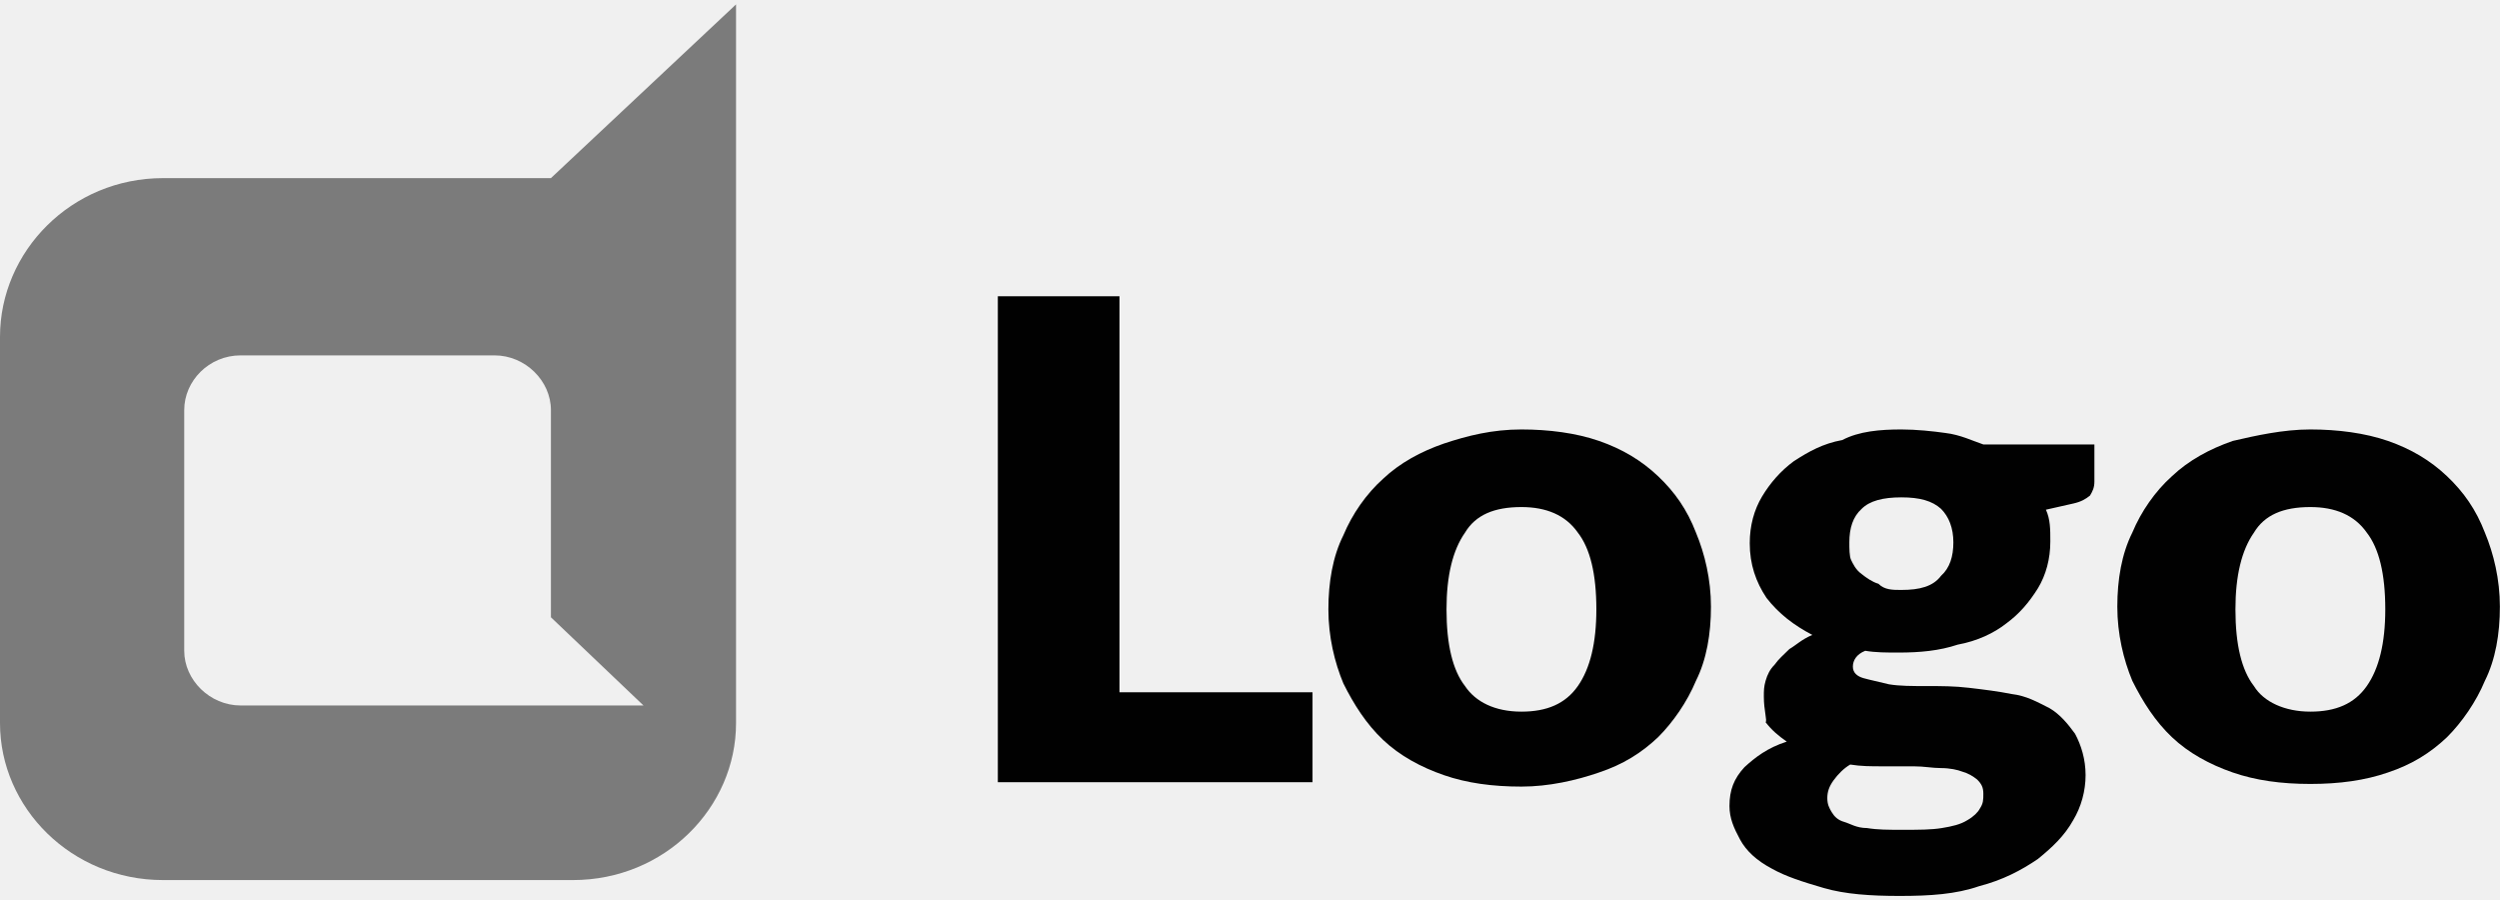
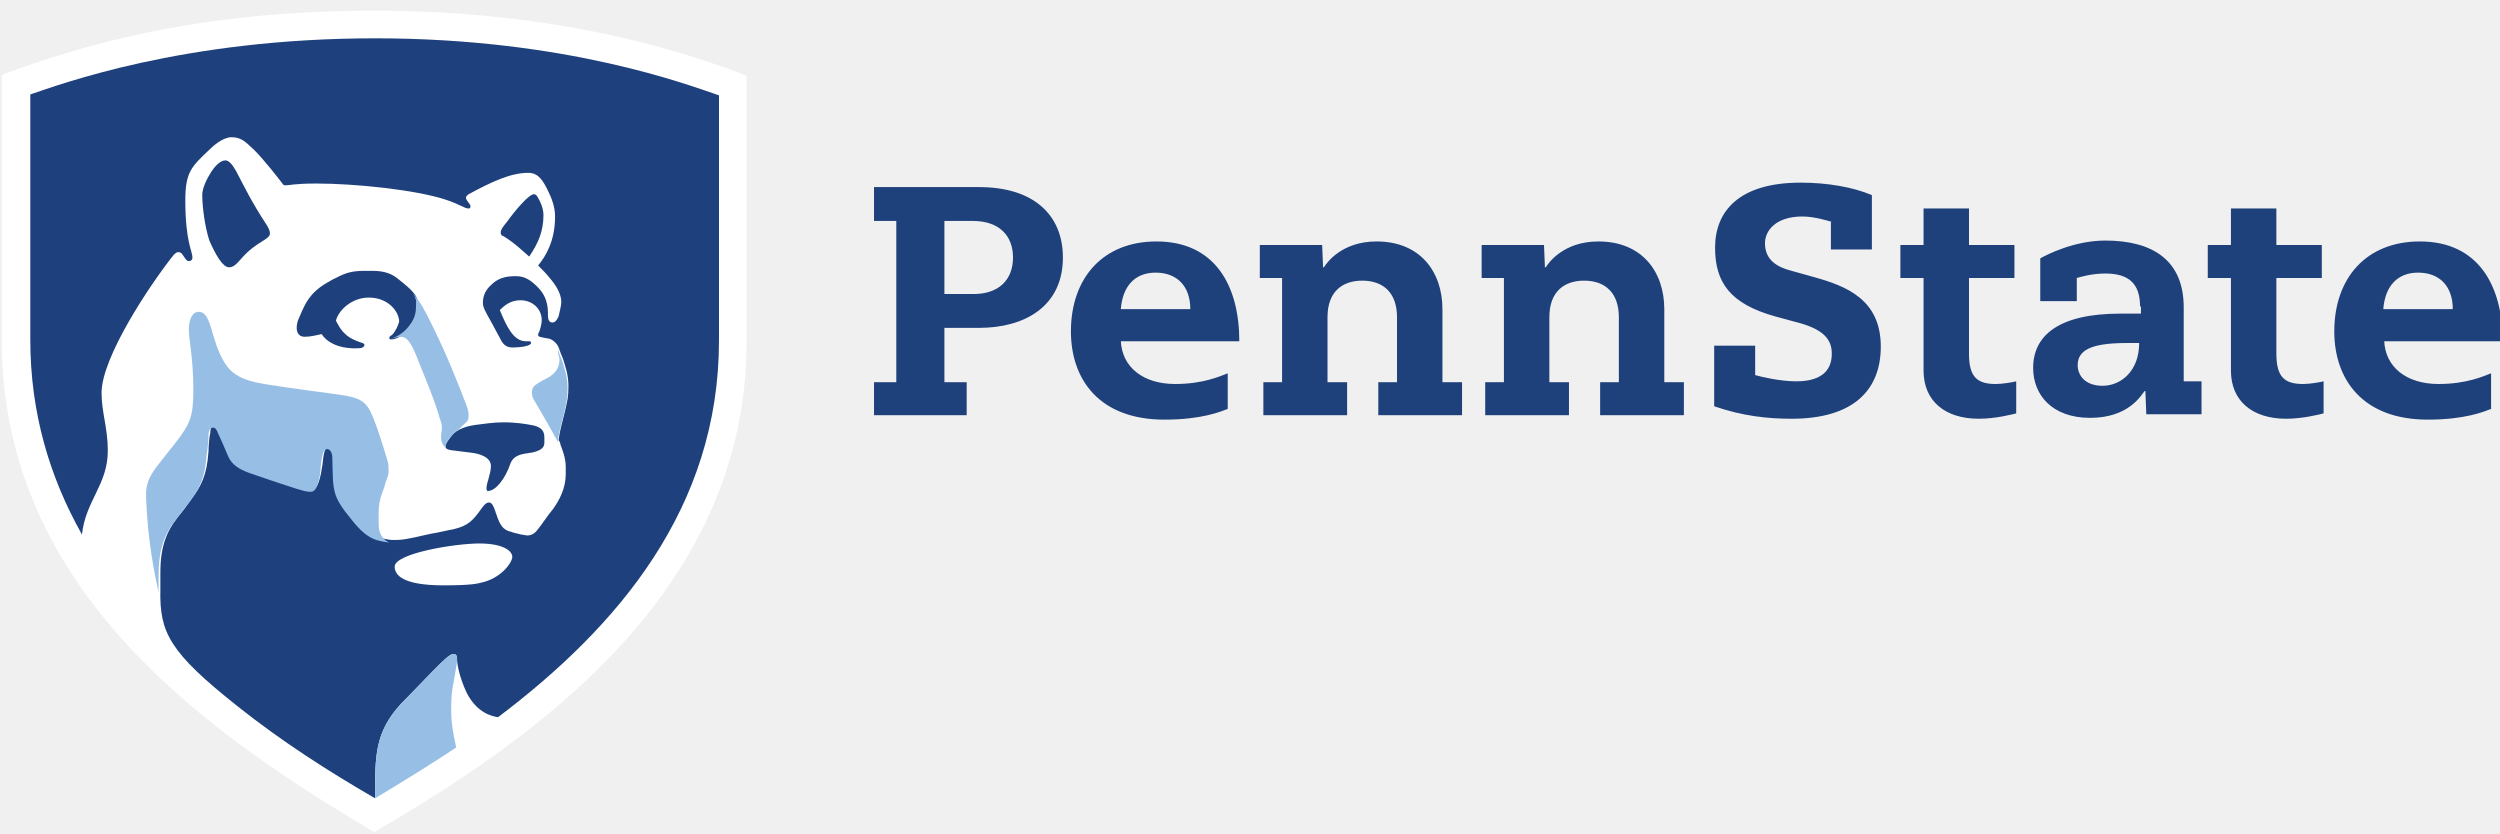
- <svg xmlns="http://www.w3.org/2000/svg" xmlns:xlink="http://www.w3.org/1999/xlink" version="1.1" id="Layer_1" x="0px" y="0px" viewBox="0 0 283.5 102" style="enable-background:new 0 0 283.5 102;" xml:space="preserve">
+ <svg xmlns="http://www.w3.org/2000/svg" version="1.1" id="Layer_1" x="0px" y="0px" viewBox="0 0 280.6 93.5" style="enable-background:new 0 0 280.6 93.5;" xml:space="preserve">
  <style type="text/css">
- 	.st0{clip-path:url(#XMLID_36_);}
- 	.st1{clip-path:url(#XMLID_37_);fill:#010101;}
- 	.st2{clip-path:url(#SVGID_2_);}
- 	.st3{clip-path:url(#XMLID_38_);fill:#010101;}
- 	.st4{clip-path:url(#SVGID_4_);}
- 	.st5{clip-path:url(#XMLID_39_);fill:#010101;}
- 	.st6{clip-path:url(#SVGID_6_);}
- 	.st7{clip-path:url(#XMLID_40_);fill:#010101;}
- 	.st8{clip-path:url(#SVGID_8_);}
- 	.st9{clip-path:url(#XMLID_41_);fill:#7B7B7B;}
+ 	.st0{fill:#FFFFFF;}
+ 	.st1{fill:#1E417D;}
+ 	.st2{fill:#97BEE5;}
+ 	.st3{fill:#1E417C;}
</style>
-   <g id="XMLID_21_">
-     <g>
-       <defs>
-         <polygon id="XMLID_18_" points="127,78.5 148.9,78.5 148.9,88.7 113.2,88.7 113.2,33.6 127,33.6    " />
-       </defs>
-       <clipPath id="XMLID_36_">
-         <use xlink:href="#XMLID_18_" style="overflow:visible;" />
-       </clipPath>
-       <g class="st0">
-         <defs>
-           <rect id="XMLID_19_" x="-1501.1" y="-110" width="2945" height="2666.8" />
-         </defs>
-         <clipPath id="XMLID_37_">
-           <use xlink:href="#XMLID_19_" style="overflow:visible;" />
-         </clipPath>
-         <rect id="XMLID_20_" x="103" y="23.3" class="st1" width="56.1" height="75.6" />
+   <g>
+     <g id="XMLID_47_">
+       <g id="XMLID_67_">
+         <path id="XMLID_107_" class="st0" d="M42,93.4c-18.5-11-41.8-27-41.8-55.2V8.4C8.8,5.2,21.9,1.2,42,1.2c20.3,0,34.3,4.4,41.8,7.3     v29.8C83.8,66.7,59.6,83.1,42,93.4z" />
+       </g>
+       <g id="XMLID_52_">
+         <path id="XMLID_58_" class="st1" d="M54.6,54.8c0-0.6,0.5-1.6,0.5-2.5c0-1-1.3-1.4-2.3-1.5c-2.1-0.3-2.8-0.2-2.8-0.7     c0-0.3,0.3-0.7,0.7-1.2c0.6-0.8,1.9-1.1,2.6-1.2c0.9-0.1,2-0.3,3.2-0.3c1.4,0,2.6,0.2,3.1,0.3c1.3,0.2,1.5,0.8,1.5,1.4     c0,0.1,0,0.4,0,0.6c0,0.6-0.5,0.9-1.4,1.1c-0.2,0-0.5,0.1-0.7,0.1c-0.6,0.1-1.4,0.3-1.7,1.1c-0.6,1.8-1.7,3.1-2.5,3.1     C54.8,55.2,54.6,55.1,54.6,54.8z M56.5,26.5c-0.1,0-0.3-0.1-0.3-0.4c0-0.3,0.2-0.6,0.7-1.2c1-1.4,2.5-3.1,3-3.1     c0.3,0,0.4,0.2,0.7,0.8c0.2,0.4,0.4,1,0.4,1.5c0,1.9-0.6,3.2-1.6,4.7C58.7,28.2,57.8,27.3,56.5,26.5z M25.7,30     c0.5,0,0.8-0.3,1.5-1.1c1.6-1.8,3.1-2,3.1-2.7c0-0.3-0.2-0.7-0.4-1c-1.7-2.6-2.4-4.1-3.4-6c-0.4-0.7-0.8-1.2-1.2-1.2     c-0.6,0-1.2,0.7-1.6,1.3c-0.5,0.8-1,1.8-1,2.6c0,1.3,0.3,3.6,0.8,5.1C24.2,28.6,25,30,25.7,30z M44.8,36.1c0-1.1-1.2-2.7-3.4-2.7     c-1.9,0-3.4,1.4-3.7,2.6c0.5,0.9,0.9,1.8,2.7,2.4c0.2,0.1,0.5,0.1,0.5,0.3c0,0.3-0.3,0.4-1,0.4c-2.1,0-3.3-0.8-3.8-1.6     c-0.5,0.1-1.2,0.3-1.9,0.3c-0.6,0-0.9-0.4-0.9-1c0-0.4,0.1-0.8,0.3-1.2c0.1-0.2,0.2-0.5,0.3-0.7c0.3-0.6,0.8-2,2.7-3.1     c0.2-0.1,0.8-0.5,1.1-0.6c1.1-0.6,1.9-0.8,3.2-0.8c0.1,0,0.8,0,0.9,0c1.5,0,2.3,0.4,3,1c1.4,1.1,2.1,1.8,2.1,2.6     c0,0.9-0.1,1.7-0.8,2.7c-0.7,0.9-1.6,1.4-2.2,1.4c-0.2,0-0.2-0.1-0.2-0.2c0-0.1,0.1-0.2,0.3-0.3C44.4,37.2,44.7,36.5,44.8,36.1z      M54,65.4c-0.4,0.1-1.1,0.3-4.2,0.3c-4.7,0-5.5-1.2-5.5-2.1c0-1.5,6.8-2.6,9.5-2.6c2.6,0,3.7,0.8,3.7,1.5     C57.5,63.1,56.3,64.9,54,65.4z M26.7,79.3c4.9,3.9,10.2,7.3,15.4,10.3l0,0l0,0c0-4.6-0.1-7.4,3-10.7c1.3-1.3,2.6-2.7,3.8-3.9     c0.9-0.9,1.6-1.6,2-1.6c0.3,0,0.4,0.2,0.4,0.6c0,0.4,0.2,1.9,1.1,3.8c1.2,2.3,2.9,2.6,3.5,2.7C69.4,70.3,80.7,57,80.7,38.2     c0-10.4,0-27.5,0-27.5c-3.3-1.1-17-6.4-38.6-6.4S6.7,9.5,3.4,10.6c0,0,0,17.2,0,27.5c0,8.3,2.2,15.5,5.8,21.9     c0.4-3.8,2.9-5.6,2.9-9.4c0-2.6-0.7-4.3-0.7-6.5c0-4,5.4-12.1,8.1-15.5c0.1-0.1,0.3-0.3,0.5-0.3c0.2,0,0.4,0.1,0.5,0.3     c0.3,0.4,0.4,0.7,0.7,0.7c0.3,0,0.4-0.2,0.4-0.4c0-0.7-0.8-1.8-0.8-6.4c0-3.2,0.7-3.8,2.7-5.7c0.4-0.4,1.5-1.4,2.5-1.4     c1.2,0,1.7,0.7,2.5,1.4c1.2,1.2,2.9,3.4,3.2,3.8c0.1,0.1,0.1,0.2,0.3,0.2c0.6,0,1-0.2,3.5-0.2c4.4,0,11.1,0.7,14.5,1.8     c1.8,0.6,2.1,1,2.6,1c0.2,0,0.2-0.1,0.2-0.3c0-0.2-0.5-0.6-0.5-0.9c0-0.2,0.2-0.3,0.3-0.4c2.6-1.4,4.7-2.4,6.7-2.4     c1.2,0,1.7,1,2.2,2c0.4,0.8,0.8,1.8,0.8,2.9c0,2.7-1,4.4-1.9,5.5c0.4,0.4,1,1,1.3,1.4c0.6,0.7,1.3,1.7,1.3,2.7     c0,0.4-0.2,1.1-0.3,1.6c-0.1,0.2-0.3,0.7-0.7,0.7c-0.4,0-0.5-0.4-0.5-0.8c0-0.1,0-0.2,0-0.3c0-0.8-0.2-1.8-0.9-2.6     c-0.8-0.9-1.6-1.5-2.6-1.5c-0.1,0-0.3,0-0.3,0c-1.6,0-2.3,0.7-2.7,1.1c-0.5,0.5-0.8,1.1-0.8,1.9c0,0.5,0.3,1,0.8,1.9     c0.3,0.5,0.9,1.7,1.3,2.4c0.3,0.5,0.7,0.7,1.2,0.7c1.1,0,2.1-0.2,2.1-0.5c0-0.1,0-0.2-0.2-0.2c-0.1,0-0.2,0-0.4,0     c-1.4,0-2.2-1.8-2.9-3.5c0.5-0.5,1.2-1.1,2.3-1.1c1.4,0,2.4,1,2.4,2.2c0,0.6-0.2,1.1-0.3,1.4c-0.1,0.1-0.1,0.2-0.1,0.3     c0,0.2,0.2,0.2,0.6,0.3c0.1,0,0.4,0.1,0.6,0.1c0.4,0.1,0.9,0.5,1.1,1c0.1,0.3,0.4,1.1,0.5,1.3c0.2,0.7,0.6,1.7,0.6,3     c0,1.3-0.1,1.6-0.4,2.9c-0.4,1.6-0.6,2.3-0.7,3.2c0.2,0.3,0.2,0.4,0.2,0.5c0.2,0.5,0.6,1.5,0.6,2.5c0,0.3,0,0.8,0,0.8     c0,1.6-0.7,2.9-1.4,3.9c-0.6,0.7-1.3,1.8-1.8,2.4c-0.3,0.4-0.7,0.6-1.1,0.6c-0.2,0-0.5-0.1-0.7-0.1c-0.3-0.1-0.9-0.2-1.1-0.3     c-1-0.2-1.3-0.9-1.6-1.7c0-0.1-0.2-0.5-0.2-0.6c-0.2-0.6-0.4-1-0.7-1c-0.3,0-0.5,0.2-0.8,0.6c-1,1.4-1.5,2-3.2,2.4     c-0.6,0.1-1.8,0.4-2.5,0.5c-1,0.2-2.8,0.7-3.8,0.7c-0.2,0-0.4,0-0.7,0c-1.4-0.2-2.4-0.3-4.1-2.4c-2.4-2.8-2.1-3.2-2.3-7.1     c0-0.4-0.2-1-0.6-1c-0.4,0-0.6,0.8-0.7,2c-0.2,1.4-0.5,2.8-1.1,2.8c-0.5,0-0.8-0.1-1.5-0.3c-0.9-0.3-3-1-4.2-1.4     c-1.5-0.5-3-0.9-3.6-2.3c-0.3-0.6-0.8-1.8-1.1-2.5c-0.2-0.4-0.3-0.7-0.6-0.7c-0.4,0-0.5,0.5-0.5,0.9c-0.1,0.4-0.2,1.4-0.2,2.1     c-0.2,2.7-0.8,3.8-1.9,5.3c-0.5,0.7-1,1.4-1.6,2.1c-1.2,1.6-1.9,3.2-1.9,6.2c0,0.2,0,1.3,0,1.9C17.9,71,19,73.2,26.7,79.3z" />
+         <path id="XMLID_53_" class="st2" d="M62.6,39.2L62.6,39.2c0.1,0.3,0.4,1.1,0.5,1.3c0.2,0.7,0.6,1.7,0.6,3c0,1.3-0.1,1.6-0.4,2.9     c-0.4,1.6-0.6,2.3-0.7,3.2c-0.1-0.3-2.4-4.3-2.6-4.6c-0.2-0.3-0.3-0.6-0.3-1c0-0.4,0.2-0.7,0.7-1c0.3-0.2,0.7-0.4,0.9-0.5     c1.2-0.6,1.5-1.4,1.5-2.2C62.7,39.9,62.6,39.6,62.6,39.2z M52.4,45.6c0.1,0.3,0.2,0.7,0.2,0.9c0,0.6-0.1,0.8-0.5,1.1     c-0.2,0.2-0.4,0.4-0.6,0.6c-0.3,0.2-0.6,0.4-0.8,0.7c-0.4,0.5-0.7,0.9-0.7,1.2c0,0.1,0,0.2,0.1,0.2c-0.5-0.3-0.6-0.9-0.6-1.3     c0-0.4,0.1-0.6,0.1-1c0-0.3-0.1-0.7-0.2-0.9c-0.6-2.2-1.7-4.7-2.4-6.5c-0.7-1.8-1.2-2.8-2-2.8c-0.4,0-0.8,0.2-1.3,0.2     c0.6,0,1.6-0.6,2.2-1.4c0.8-1,0.8-1.7,0.8-2.7c0-0.4-0.2-0.8-0.5-1.1c1,1,1.6,2.3,2.3,3.7C50.1,39.7,51.4,43,52.4,45.6z      M17.8,66.5c0-0.5,0-1.7,0-1.9c0-3,0.7-4.7,1.9-6.2c0.6-0.8,1.1-1.5,1.6-2.1c1.1-1.5,1.7-2.6,1.9-5.3c0.1-0.6,0.2-1.6,0.2-2.1     c0-0.4,0.1-0.9,0.5-0.9c0.3,0,0.4,0.2,0.6,0.7c0.3,0.6,0.8,1.8,1.1,2.5c0.6,1.4,2.1,1.8,3.6,2.3c1.1,0.4,3.3,1.1,4.2,1.4     c0.7,0.2,1,0.3,1.5,0.3c0.7,0,1-1.4,1.1-2.8c0.1-1.2,0.3-2,0.7-2c0.4,0,0.6,0.5,0.6,1c0.1,3.8-0.1,4.2,2.3,7.1     c1.7,2.1,2.7,2.2,4.1,2.4c-0.5-0.2-1.2-0.8-1.2-2c0-0.2,0-1.2,0-1.4c0-0.7,0.1-1.4,0.4-2.2c0.2-0.4,0.3-1,0.5-1.5     c0.3-0.7,0.2-0.9,0.2-1.4c0-0.5-0.2-1-0.6-2.3c-0.2-0.6-0.5-1.6-0.8-2.4c-0.9-2.4-1.2-3-4.1-3.4c-0.9-0.1-5-0.7-5.8-0.8     c-3.2-0.5-5.8-0.6-7.1-2.8c-1.6-2.6-1.4-5.7-2.9-5.7c-0.7,0-1.1,0.8-1.1,2c0,1.2,0.5,3.2,0.5,6.7c0,3-0.3,3.8-2,6     c-0.5,0.6-1.1,1.4-1.5,1.9c-1.3,1.6-1.9,2.5-1.8,4.4C16.6,61,17.4,64.6,17.8,66.5z M50.7,78c0.1-1.2,0.6-3.2,0.6-4v0     c0-0.4-0.1-0.6-0.4-0.6c-0.4,0-1.1,0.7-2,1.6c-1.2,1.2-2.5,2.6-3.8,3.9c-3.1,3.3-3,6-3,10.7l0,0c3.5-2.1,6.7-4.1,9.1-5.7     C50.8,82,50.5,80.6,50.7,78z" />
      </g>
    </g>
-     <g>
-       <defs>
-         <path id="SVGID_1_" d="M172.6,80.7c2.9,0,5-0.9,6.4-2.9c1.4-2,2.1-4.9,2.1-8.7c0-4-0.7-6.9-2.1-8.7c-1.4-2-3.6-2.9-6.4-2.9     c-3.1,0-5.2,0.9-6.4,2.9c-1.4,2-2.1,4.9-2.1,8.7c0,4,0.7,6.9,2.1,8.7C167.4,79.6,169.6,80.7,172.6,80.7z M172.6,48.7     c3.1,0,6.2,0.4,8.8,1.3c2.6,0.9,4.8,2.2,6.7,4c1.9,1.8,3.3,3.8,4.3,6.4c1,2.4,1.7,5.3,1.7,8.4s-0.5,6-1.7,8.4     c-1,2.4-2.6,4.7-4.3,6.4c-1.9,1.8-4,3.1-6.7,4c-2.6,0.9-5.7,1.6-8.8,1.6c-3.3,0-6.2-0.4-8.8-1.3c-2.6-0.9-5-2.2-6.9-4     s-3.3-4-4.5-6.4c-1-2.4-1.7-5.3-1.7-8.4s0.5-6,1.7-8.4c1-2.4,2.6-4.7,4.5-6.4c1.9-1.8,4.3-3.1,6.9-4     C166.5,49.4,169.3,48.7,172.6,48.7z" />
-       </defs>
-       <clipPath id="SVGID_2_">
-         <use xlink:href="#SVGID_1_" style="overflow:visible;" />
-       </clipPath>
-       <g class="st2">
-         <defs>
-           <rect id="XMLID_16_" x="-1501.1" y="-110" width="2945" height="2666.8" />
-         </defs>
-         <clipPath id="XMLID_38_">
-           <use xlink:href="#XMLID_16_" style="overflow:visible;" />
-         </clipPath>
-         <rect id="XMLID_17_" x="140.5" y="38.5" class="st3" width="63.7" height="61.1" />
-       </g>
-     </g>
-     <g>
-       <defs>
-         <path id="SVGID_3_" d="M215.7,66.9c2.1,0,3.6-0.4,4.5-1.6c1-0.9,1.4-2.2,1.4-3.8c0-1.6-0.5-2.9-1.4-3.8c-1-0.9-2.4-1.3-4.5-1.3     c-2.1,0-3.6,0.4-4.5,1.3c-1,0.9-1.4,2.2-1.4,3.8c0,0.7,0,1.6,0.2,2c0.2,0.4,0.5,1.1,1.2,1.6c0.5,0.4,1.2,0.9,1.9,1.1     C213.8,66.9,214.7,66.9,215.7,66.9z M225,90c0-0.7-0.2-1.1-0.7-1.6c-0.5-0.4-1-0.7-1.7-0.9c-0.5-0.2-1.4-0.4-2.4-0.4     c-1,0-1.9-0.2-3.1-0.2h-3.6c-1.2,0-2.4,0-3.6-0.2c-0.7,0.4-1.4,1.1-1.9,1.8c-0.5,0.7-0.7,1.3-0.7,2c0,0.7,0.2,1.1,0.5,1.6     s0.7,0.9,1.4,1.1c0.7,0.2,1.4,0.7,2.6,0.7c1.2,0.2,2.4,0.2,4,0.2c1.9,0,3.3,0,4.5-0.2s2.1-0.4,2.9-0.9c0.7-0.4,1.2-0.9,1.4-1.3     C225,91.1,225,90.7,225,90z M215.7,48.7c1.7,0,3.6,0.2,5,0.4c1.7,0.2,3.1,0.9,4.3,1.3h12.6v4.2c0,0.7-0.2,1.1-0.5,1.6     c-0.5,0.4-1,0.7-1.9,0.9l-3.1,0.7c0.5,1.1,0.5,2.2,0.5,3.6c0,2-0.5,3.8-1.4,5.3c-1,1.6-2.1,2.9-3.6,4c-1.4,1.1-3.3,2-5.5,2.4     c-2.1,0.7-4.3,0.9-6.7,0.9c-1.4,0-2.6,0-3.8-0.2c-1,0.4-1.4,1.1-1.4,1.8c0,0.7,0.5,1.1,1.2,1.3c0.7,0.2,1.7,0.4,2.9,0.7     c1.2,0.2,2.6,0.2,4.3,0.2c1.7,0,3.1,0,4.8,0.2c1.7,0.2,3.3,0.4,4.8,0.7c1.7,0.2,2.9,0.9,4.3,1.6c1.2,0.7,2.1,1.8,2.9,2.9     c0.7,1.3,1.2,2.9,1.2,4.7s-0.5,3.6-1.4,5.1c-1,1.8-2.4,3.1-4,4.4c-1.9,1.3-4,2.4-6.7,3.1c-2.6,0.9-5.5,1.1-9,1.1     c-3.3,0-6.2-0.2-8.6-0.9c-2.4-0.7-4.3-1.3-5.9-2.2c-1.7-0.9-2.9-2-3.6-3.3c-0.7-1.3-1.2-2.4-1.2-3.8c0-1.8,0.5-3.1,1.7-4.4     c1.2-1.1,2.6-2.2,4.8-2.9c-1-0.7-1.7-1.3-2.4-2.2c0.2-0.2-0.2-1.3-0.2-2.9c0-0.7,0-1.1,0.2-1.8c0.2-0.7,0.5-1.3,1-1.8     c0.5-0.7,1-1.1,1.7-1.8c0.7-0.4,1.4-1.1,2.6-1.6c-2.1-1.1-3.8-2.4-5.2-4.2c-1.2-1.8-1.9-3.8-1.9-6.2c0-2,0.5-3.8,1.4-5.3     s2.1-2.9,3.6-4c1.7-1.1,3.3-2,5.5-2.4C210.9,48.9,213.3,48.7,215.7,48.7z" />
-       </defs>
-       <clipPath id="SVGID_4_">
-         <use xlink:href="#SVGID_3_" style="overflow:visible;" />
-       </clipPath>
-       <g class="st4">
-         <defs>
-           <rect id="XMLID_12_" x="-1501.1" y="-110" width="2945" height="2666.8" />
-         </defs>
-         <clipPath id="XMLID_39_">
-           <use xlink:href="#XMLID_12_" style="overflow:visible;" />
-         </clipPath>
-         <rect id="XMLID_13_" x="185.7" y="38.5" class="st5" width="62.1" height="73.4" />
-       </g>
-     </g>
-     <g>
-       <defs>
-         <path id="SVGID_5_" d="M262.1,80.7c2.9,0,5-0.9,6.4-2.9c1.4-2,2.1-4.9,2.1-8.7c0-4-0.7-6.9-2.1-8.7c-1.4-2-3.6-2.9-6.4-2.9     c-3.1,0-5.2,0.9-6.4,2.9c-1.4,2-2.1,4.9-2.1,8.7c0,4,0.7,6.9,2.1,8.7C256.8,79.6,259.2,80.7,262.1,80.7z M262.1,48.7     c3.1,0,6.2,0.4,8.8,1.3c2.6,0.9,4.8,2.2,6.7,4c1.9,1.8,3.3,3.8,4.3,6.4c1,2.4,1.7,5.3,1.7,8.4s-0.5,6-1.7,8.4     c-1,2.4-2.6,4.7-4.3,6.4c-1.9,1.8-4,3.1-6.7,4c-2.6,0.9-5.5,1.3-8.8,1.3s-6.2-0.4-8.8-1.3c-2.6-0.9-5-2.2-6.9-4     c-1.9-1.8-3.3-4-4.5-6.4c-1-2.4-1.7-5.3-1.7-8.4s0.5-6,1.7-8.4c1-2.4,2.6-4.7,4.5-6.4c1.9-1.8,4.3-3.1,6.9-4     C255.9,49.4,259,48.7,262.1,48.7z" />
-       </defs>
-       <clipPath id="SVGID_6_">
-         <use xlink:href="#SVGID_5_" style="overflow:visible;" />
-       </clipPath>
-       <g class="st6">
-         <defs>
-           <rect id="XMLID_7_" x="-1501.1" y="-110" width="2945" height="2666.8" />
-         </defs>
-         <clipPath id="XMLID_40_">
-           <use xlink:href="#XMLID_7_" style="overflow:visible;" />
-         </clipPath>
-         <rect id="XMLID_8_" x="230" y="38.5" class="st7" width="63.7" height="60.9" />
-       </g>
-     </g>
-     <g>
-       <defs>
-         <path id="SVGID_7_" d="M62.5,70V46.5c0-3.3-2.9-6.2-6.4-6.2H27.3c-3.6,0-6.4,2.9-6.4,6.2v27.3c0,3.3,2.9,6.2,6.4,6.2H73L62.5,70z      M18.5,20.2h44L83.5,0.5V82c0,9.6-8.1,17.8-18.5,17.8H18.5C8.1,99.8,0,91.6,0,82V38.2C0,28.5,8.1,20.2,18.5,20.2z" />
-       </defs>
-       <clipPath id="SVGID_8_">
-         <use xlink:href="#SVGID_7_" style="overflow:visible;" />
-       </clipPath>
-       <g class="st8">
-         <defs>
-           <rect id="XMLID_3_" x="-1501.1" y="-110" width="2945" height="2666.8" />
-         </defs>
-         <clipPath id="XMLID_41_">
-           <use xlink:href="#XMLID_3_" style="overflow:visible;" />
-         </clipPath>
-         <rect id="XMLID_4_" x="-10.2" y="-9.8" class="st9" width="103.9" height="119.8" />
-       </g>
+     <g id="XMLID_1_">
+       <path id="XMLID_20_" class="st3" d="M100.6,24.8h-2.5V21h11.8c6.2,0,9.4,3.2,9.4,7.9c0,5.5-4.3,7.9-9.4,7.9H106v6.1h2.5v3.7H98.1    v-3.7h2.5V24.8z M109.3,33c2.7,0,4.4-1.5,4.4-4.1c0-2.4-1.5-4.1-4.5-4.1H106V33H109.3z M125.8,38.2c0.1,3,2.5,4.9,6.1,4.9    c3.2,0,5.1-0.9,5.9-1.2v4c-0.8,0.3-2.9,1.2-7.1,1.2c-7.4,0-10.5-4.6-10.5-9.9c0-6,3.6-10.1,9.6-10.1c6.6,0,9.3,5,9.3,11.2H125.8z     M133.6,34.7c0-2.6-1.5-4.1-3.9-4.1c-2.3,0-3.7,1.5-3.9,4.1H133.6z M267.6,38.2c0.1,3,2.5,4.9,6.1,4.9c3.2,0,5.1-0.9,5.9-1.2v4    c-0.8,0.3-2.9,1.2-7.1,1.2c-7.4,0-10.5-4.6-10.5-9.9c0-6,3.6-10.1,9.6-10.1c6.6,0,9.3,5,9.3,11.2H267.6z M275.3,34.7    c0-2.6-1.5-4.1-3.9-4.1c-2.3,0-3.7,1.5-3.9,4.1H275.3z M143.9,31.2h-2.5v-3.7h7l0.1,2.5h0.1c0.3-0.5,2-2.9,5.9-2.9    c4.9,0,7.4,3.4,7.4,7.6v8.2h2.2v3.7h-9.4v-3.7h2.1v-7.3c0-2.7-1.5-4.1-3.9-4.1c-2.2,0-3.9,1.2-3.9,4.1v7.3h2.2v3.7h-9.4v-3.7h2.1    V31.2z M168.8,31.2h-2.5v-3.7h7l0.1,2.5h0.1c0.3-0.5,2-2.9,5.9-2.9c4.9,0,7.4,3.4,7.4,7.6v8.2h2.2v3.7h-9.4v-3.7h2.1v-7.3    c0-2.7-1.5-4.1-3.9-4.1c-2.2,0-3.9,1.2-3.9,4.1v7.3h2.2v3.7h-9.4v-3.7h2.1V31.2z M250.4,23.4h5.1v4.1h5.1v3.7h-5.1v8.5    c0,2.6,0.9,3.4,3,3.4c0.8,0,1.9-0.2,2.3-0.3v3.6c-0.4,0.1-2.3,0.6-4.2,0.6c-3.8,0-6.2-2-6.2-5.4V31.2h-2.6v-3.7h2.6V23.4z     M215.9,23.4h5.1v4.1h5.1v3.7H221v8.5c0,2.6,0.9,3.4,3,3.4c0.8,0,1.9-0.2,2.3-0.3v3.6c-0.4,0.1-2.3,0.6-4.2,0.6    c-3.8,0-6.2-2-6.2-5.4V31.2h-2.6v-3.7h2.6V23.4z M240.2,34.4c0-2.6-1.3-3.7-3.9-3.7c-1.6,0-2.8,0.4-3.2,0.5v2.6H229V29    c0.7-0.4,3.8-2,7.3-2c5.3,0,8.8,2.2,8.8,7.5c0,3.1,0,8.3,0,8.3h2v3.7h-6.2l-0.1-2.6h-0.1c-0.4,0.5-1.8,3-6.1,3    c-4.3,0-6.4-2.6-6.4-5.6c0-3.6,2.8-6.1,9.8-6.1c0.3,0,2,0,2.3,0V34.4z M238.7,38.5c-4.2,0-5.5,0.9-5.5,2.5c0,1.1,0.8,2.3,2.8,2.3    c2,0,4.1-1.6,4.1-4.8H238.7z M205.6,24.9c-0.4-0.1-1.9-0.6-3.3-0.6c-3,0-4.2,1.6-4.2,3c0,1.9,1.4,2.7,3,3.1l2.5,0.7    c3.6,1,7.5,2.5,7.5,7.8c0,4.9-3.1,8.1-10,8.1c-2.7,0-5.5-0.3-8.7-1.4v-6.8h4.6v3.3c0.7,0.2,2.8,0.7,4.6,0.7c2.7,0,4-1.1,4-3.1    c0-1.6-0.9-2.8-4.2-3.6l-2.2-0.6c-5-1.4-6.7-3.8-6.7-7.7c0-4.1,2.7-7.3,9.6-7.3c3,0,5.9,0.5,8,1.4V28h-4.6V24.9z" />
    </g>
  </g>
</svg>
